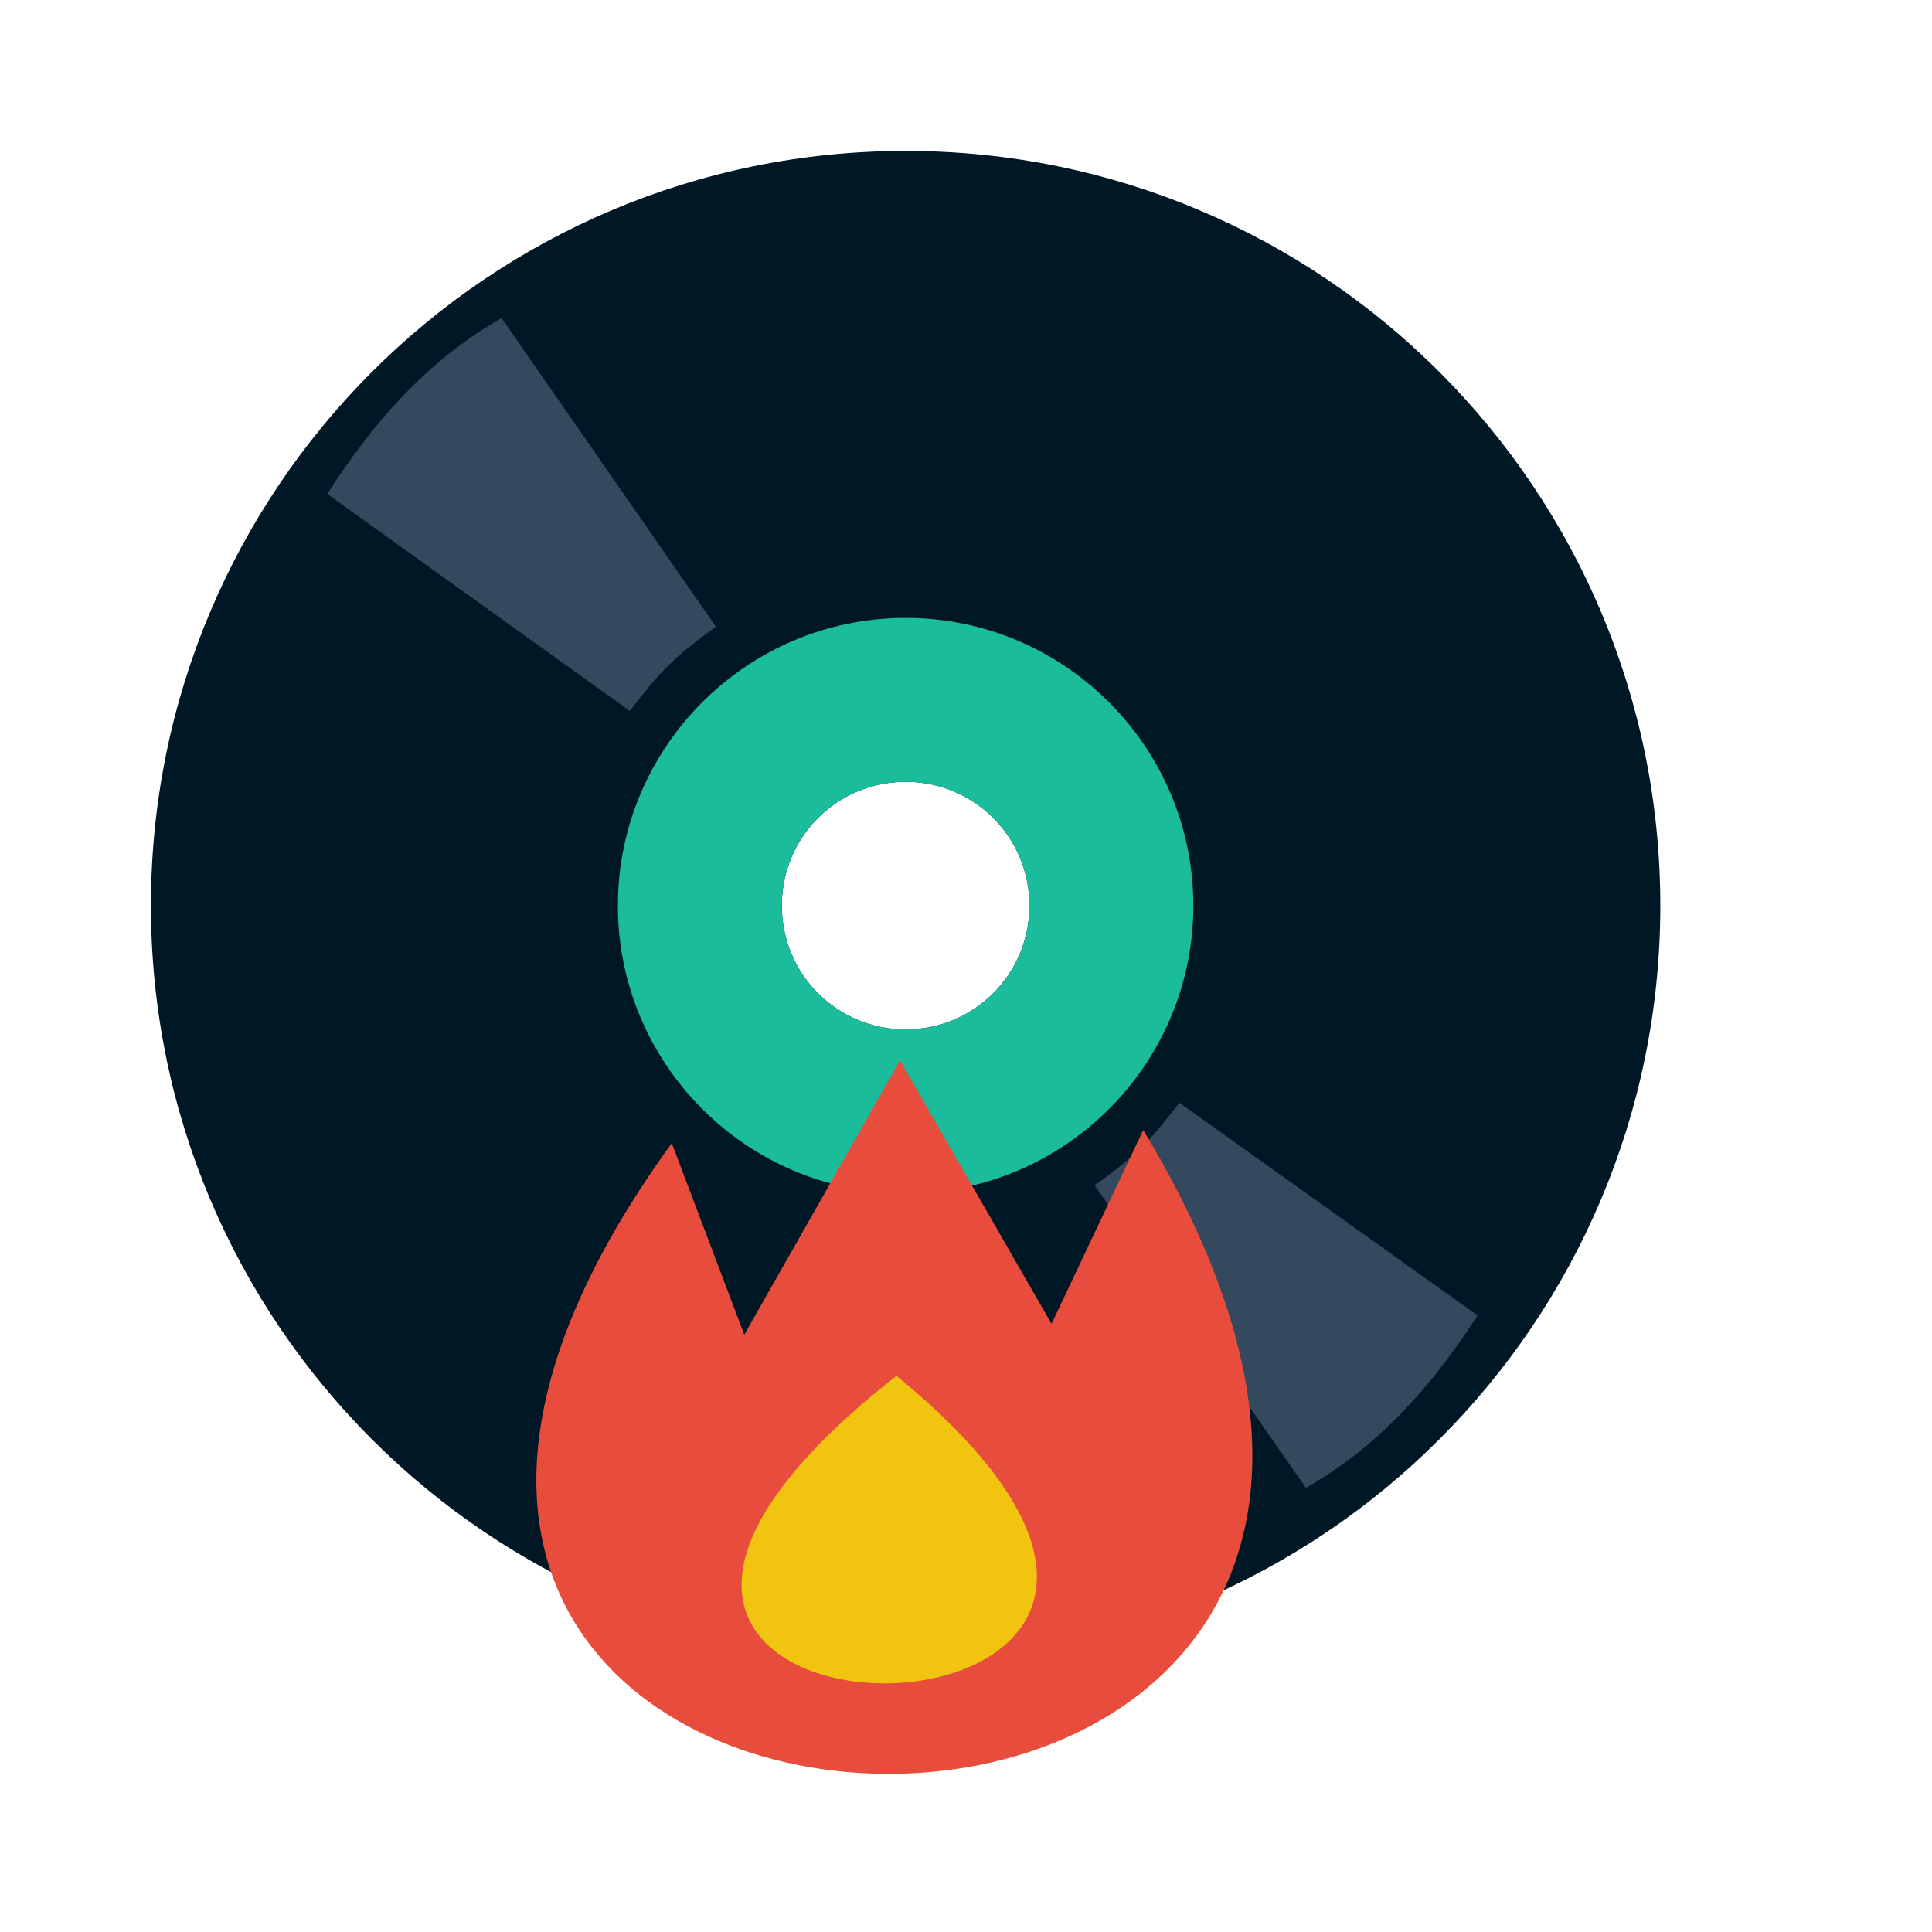
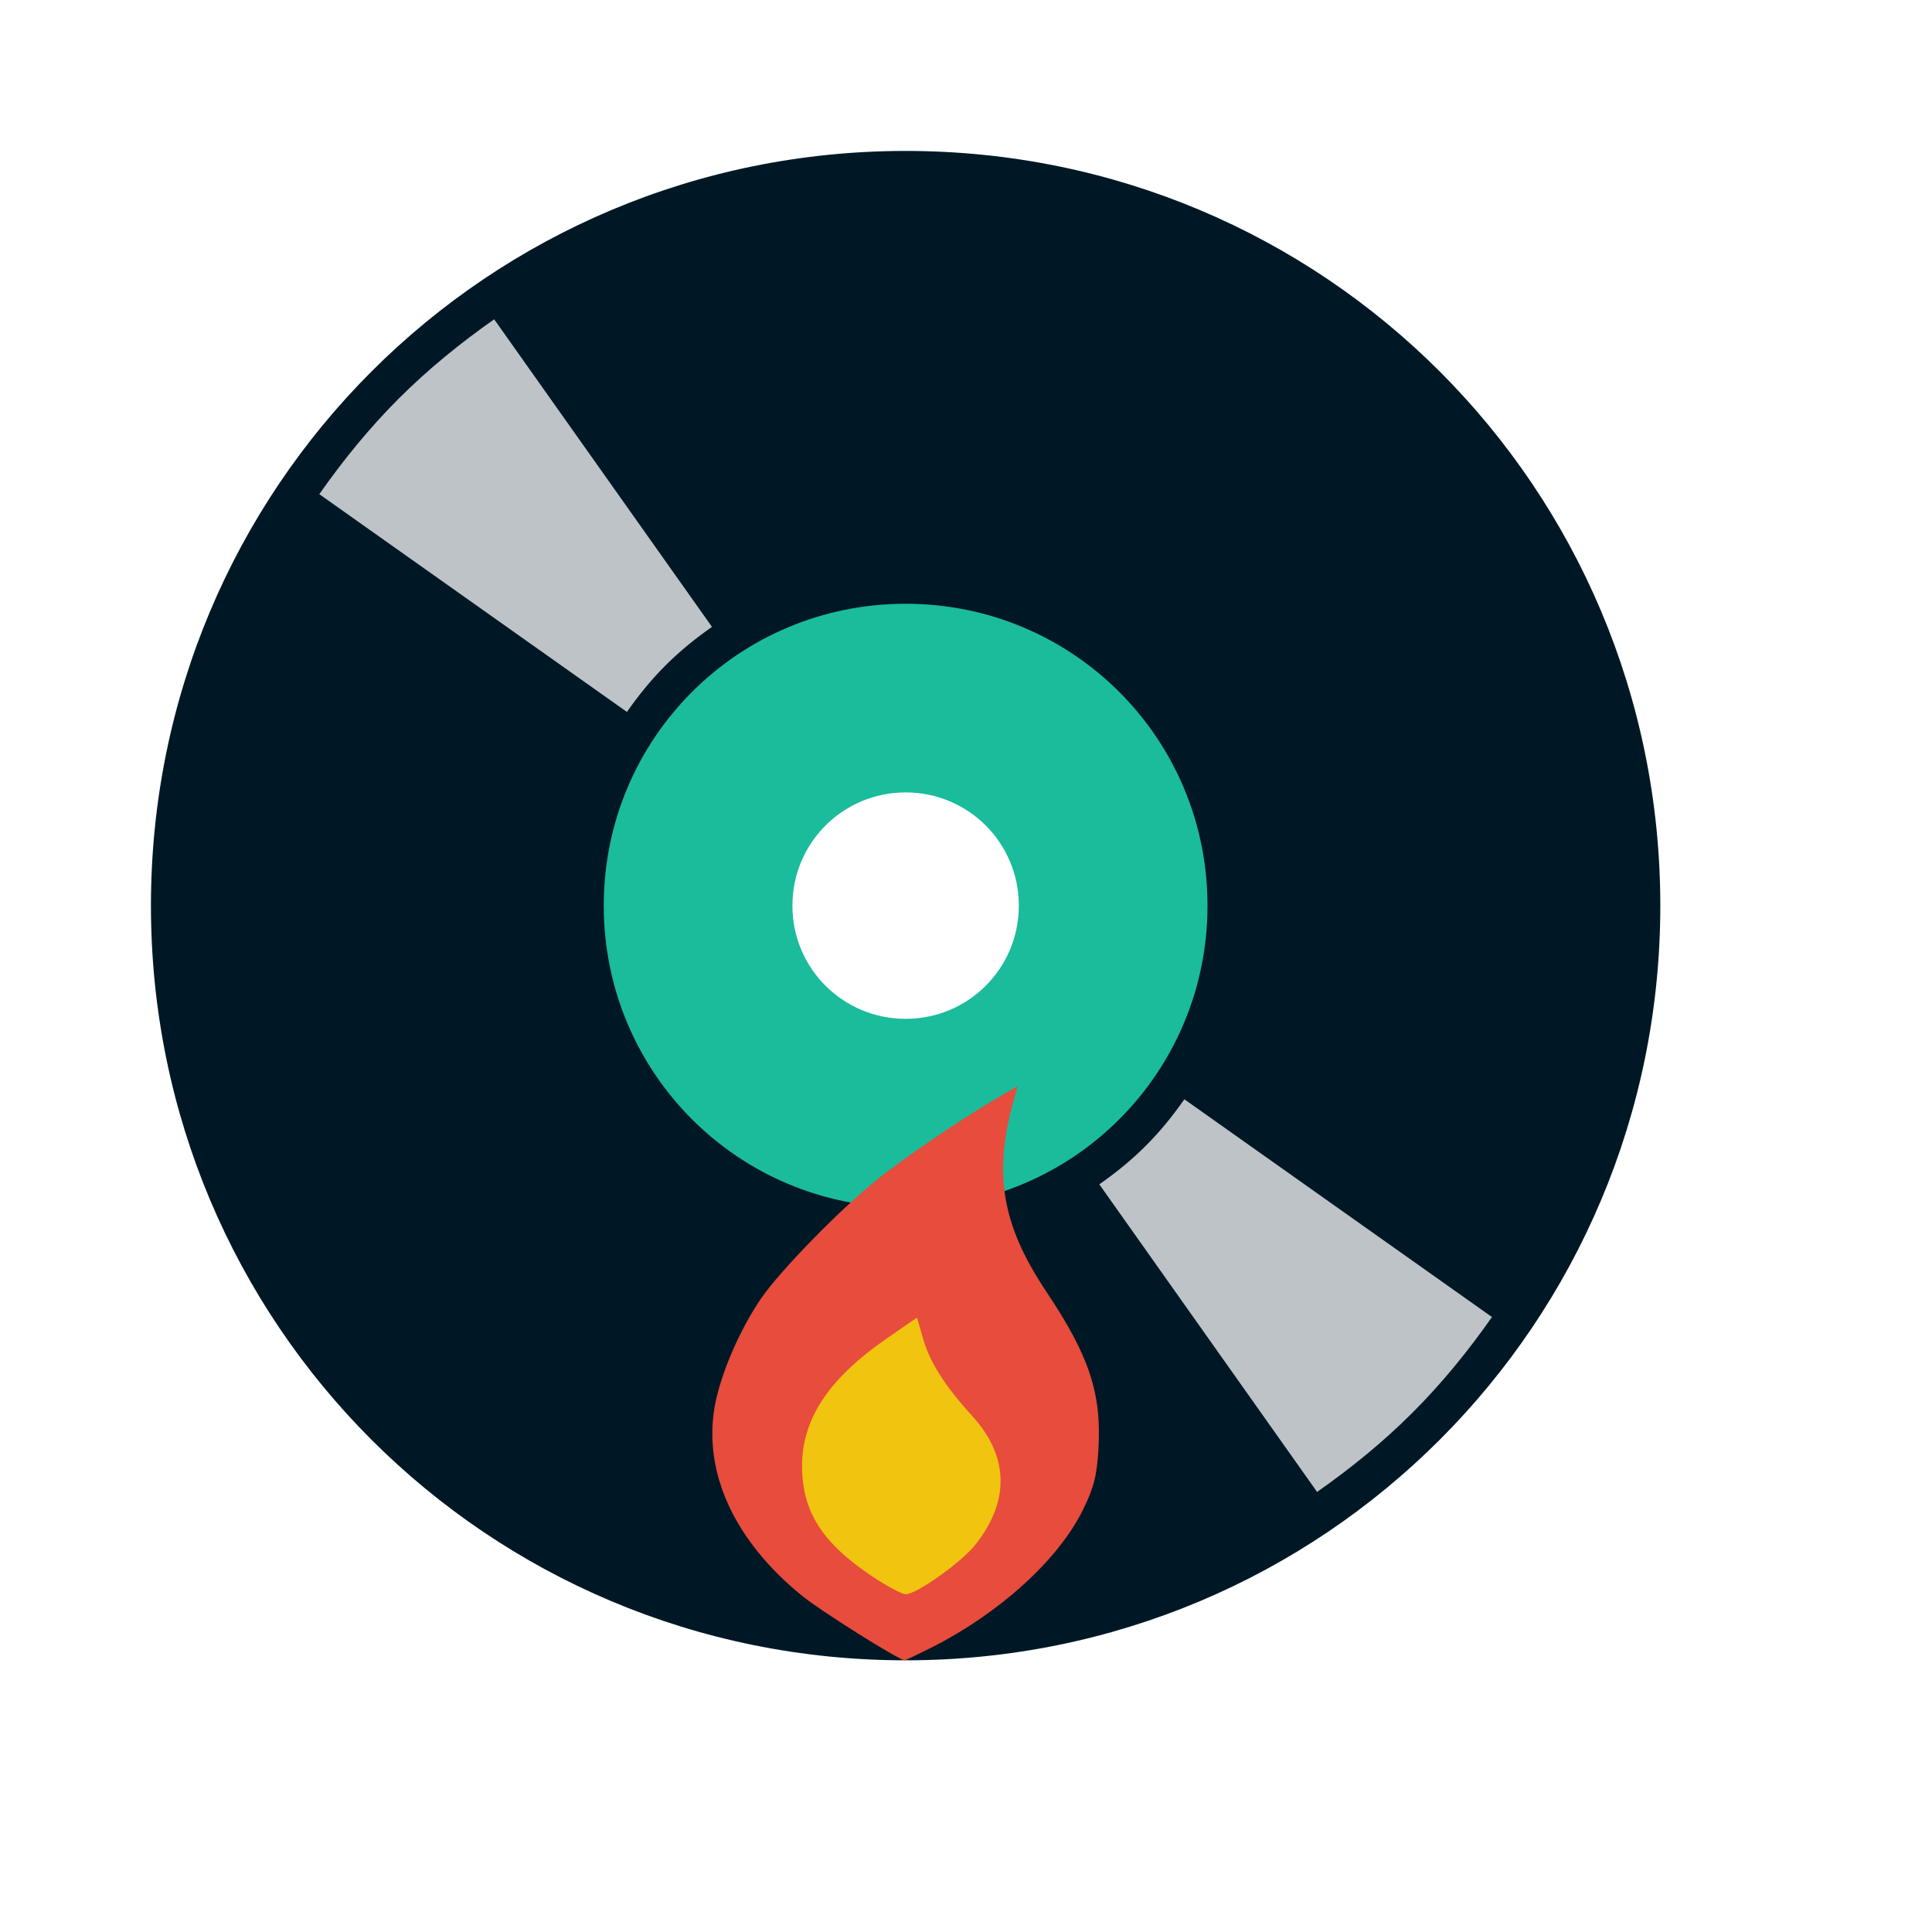
- <svg xmlns="http://www.w3.org/2000/svg" width="38.4pt" height="38.4pt">
-   <defs />
-   <g id="layer0">
-     <path id="shape011" transform="translate(4, 4)" fill="#001826" fill-rule="evenodd" stroke="#003bc3" stroke-width="0" stroke-linecap="square" stroke-linejoin="miter" stroke-miterlimit="2" d="M20 0C8.95 0 0 8.95 0 20C0 31.05 8.95 40 20 40C31.05 40 40 31.05 40 20C40 8.95 31.05 0 20 0ZM20 16.719C21.818 16.719 23.281 18.182 23.281 20C23.281 21.818 21.818 23.281 20 23.281C18.182 23.281 16.719 21.818 16.719 20C16.719 18.182 18.182 16.719 20 16.719Z" />
-     <path id="shape11" transform="translate(16.375, 16.375)" fill="#1abc9c" fill-rule="evenodd" stroke="#003bc3" stroke-width="0" stroke-linecap="square" stroke-linejoin="miter" stroke-miterlimit="2" d="M7.625 0C3.42 0 0 3.42 0 7.625C0 11.83 3.42 15.25 7.625 15.25C11.83 15.25 15.25 11.83 15.25 7.625C15.25 3.42 11.83 0 7.625 0ZM7.625 4.344C9.443 4.344 10.906 5.807 10.906 7.625C10.906 9.443 9.443 10.906 7.625 10.906C5.807 10.906 4.344 9.443 4.344 7.625C4.344 5.807 5.807 4.344 7.625 4.344Z" />
-     <path id="shape0" transform="translate(29.0068, 29.2245)" fill="#34495e" fill-rule="evenodd" stroke="#003bc3" stroke-width="0" stroke-linecap="square" stroke-linejoin="bevel" d="M0 2.185C1.34 1.255 1.72 0.661 2.25 0L10.15 5.636C8.956 7.486 7.545 9.099 5.601 10.204Z" />
-     <path id="shape1" transform="matrix(-1 0 0 -1 18.9749 18.8407)" fill="#34495e" fill-rule="evenodd" stroke="#003bc3" stroke-width="0" stroke-linecap="square" stroke-linejoin="bevel" d="M0 2.229C1.36 1.281 1.746 0.674 2.284 0L10.302 5.751C9.09 7.639 7.658 9.284 5.684 10.412Z" />
-     <path id="shape0111" transform="translate(14.2136, 28.1016)" fill="#e74c3c" fill-rule="evenodd" stroke="#003bc3" stroke-width="0" stroke-linecap="square" stroke-linejoin="bevel" d="M3.589 2.192L5.511 7.269L9.639 0L13.653 6.981L16.084 1.846C30.094 25.075 -12.206 23.997 3.589 2.192Z" />
-     <path id="shape111" transform="translate(19.6519, 36.4605)" fill="#f1c40f" fill-rule="evenodd" stroke="#003bc3" stroke-width="0" stroke-linecap="square" stroke-linejoin="bevel" d="M4.106 0C17.272 10.809 -9.83 10.927 4.106 0Z" />
+ <svg xmlns="http://www.w3.org/2000/svg" width="38.4pt" height="38.4pt" id="svg2" version="1.1">
+   <defs id="defs4" />
+   <path style="fill:#001826;fill-opacity:1;stroke:none" d="M 24,4 C 12.92,4 4,12.92 4,24 4,35.08 12.92,44 24,44 35.08,44 44,35.08 44,24 44,12.92 35.08,4 24,4 Z m 0,16 c 2.216,0 4,1.784 4,4 0,2.216 -1.784,4 -4,4 -2.216,0 -4,-1.784 -4,-4 0,-2.216 1.784,-4 4,-4 z" id="rect4089" />
+   <path style="fill:#bdc3c7;fill-opacity:1;stroke:none" d="m 10.565,10.565 c -0.793,0.793 -1.481,1.646 -2.103,2.531 l 8.152,5.771 c 0.301,-0.431 0.636,-0.846 1.022,-1.232 0.386,-0.386 0.801,-0.721 1.232,-1.022 L 13.096,8.462 c -0.885,0.622 -1.739,1.311 -2.531,2.103 z" id="path4128" />
+   <path style="fill:#1abc9c;fill-opacity:1;stroke:none" d="M 24 16 C 19.568 16 16 19.568 16 24 C 16 28.432 19.568 32 24 32 C 28.432 32 32 28.432 32 24 C 32 19.568 28.432 16 24 16 z M 24 21 C 25.662 21 27 22.338 27 24 C 27 25.662 25.662 27 24 27 C 22.338 27 21 25.662 21 24 C 21 22.338 22.338 21 24 21 z " id="rect4091" />
+   <path id="path4197" d="m 37.435,37.435 c -0.793,0.793 -1.646,1.481 -2.531,2.103 l -5.771,-8.152 c 0.431,-0.301 0.846,-0.636 1.232,-1.022 0.386,-0.386 0.721,-0.801 1.022,-1.232 l 8.152,5.771 c -0.622,0.885 -1.311,1.739 -2.103,2.531 z" style="fill:#bdc3c7;fill-opacity:1;stroke:none" />
+   <g id="g4229" transform="translate(-7.1391277e-7,0.3916125)">
+     <path id="path4227" d="m 24.686,43.27 c 1.813,-0.918 3.361,-2.326 4.012,-3.647 0.291,-0.591 0.371,-0.903 0.412,-1.613 0.086,-1.477 -0.242,-2.467 -1.384,-4.176 -1.197,-1.793 -1.417,-3.169 -0.828,-5.192 l 0.073,-0.251 -0.424,0.245 c -1.001,0.578 -2.563,1.635 -3.324,2.249 -0.982,0.793 -2.549,2.4 -3.046,3.123 -0.582,0.847 -1.097,2.051 -1.241,2.898 -0.296,1.748 0.537,3.543 2.318,4.992 0.492,0.401 2.568,1.705 2.72,1.709 0.023,5.5e-4 0.343,-0.152 0.711,-0.338 z" style="fill:#e74c3c;fill-opacity:1" />
+     <path id="path4223" d="m 23.107,41.379 c -1.323,-0.887 -1.848,-1.715 -1.852,-2.918 -0.004,-1.241 0.709,-2.32 2.226,-3.369 l 0.82,-0.567 0.169,0.582 c 0.178,0.613 0.579,1.24 1.294,2.025 0.975,1.07 1.003,2.253 0.082,3.416 -0.367,0.463 -1.558,1.31 -1.844,1.31 -0.099,0 -0.502,-0.216 -0.895,-0.479 z" style="fill:#f1c40f;fill-opacity:1" />
  </g>
</svg>
